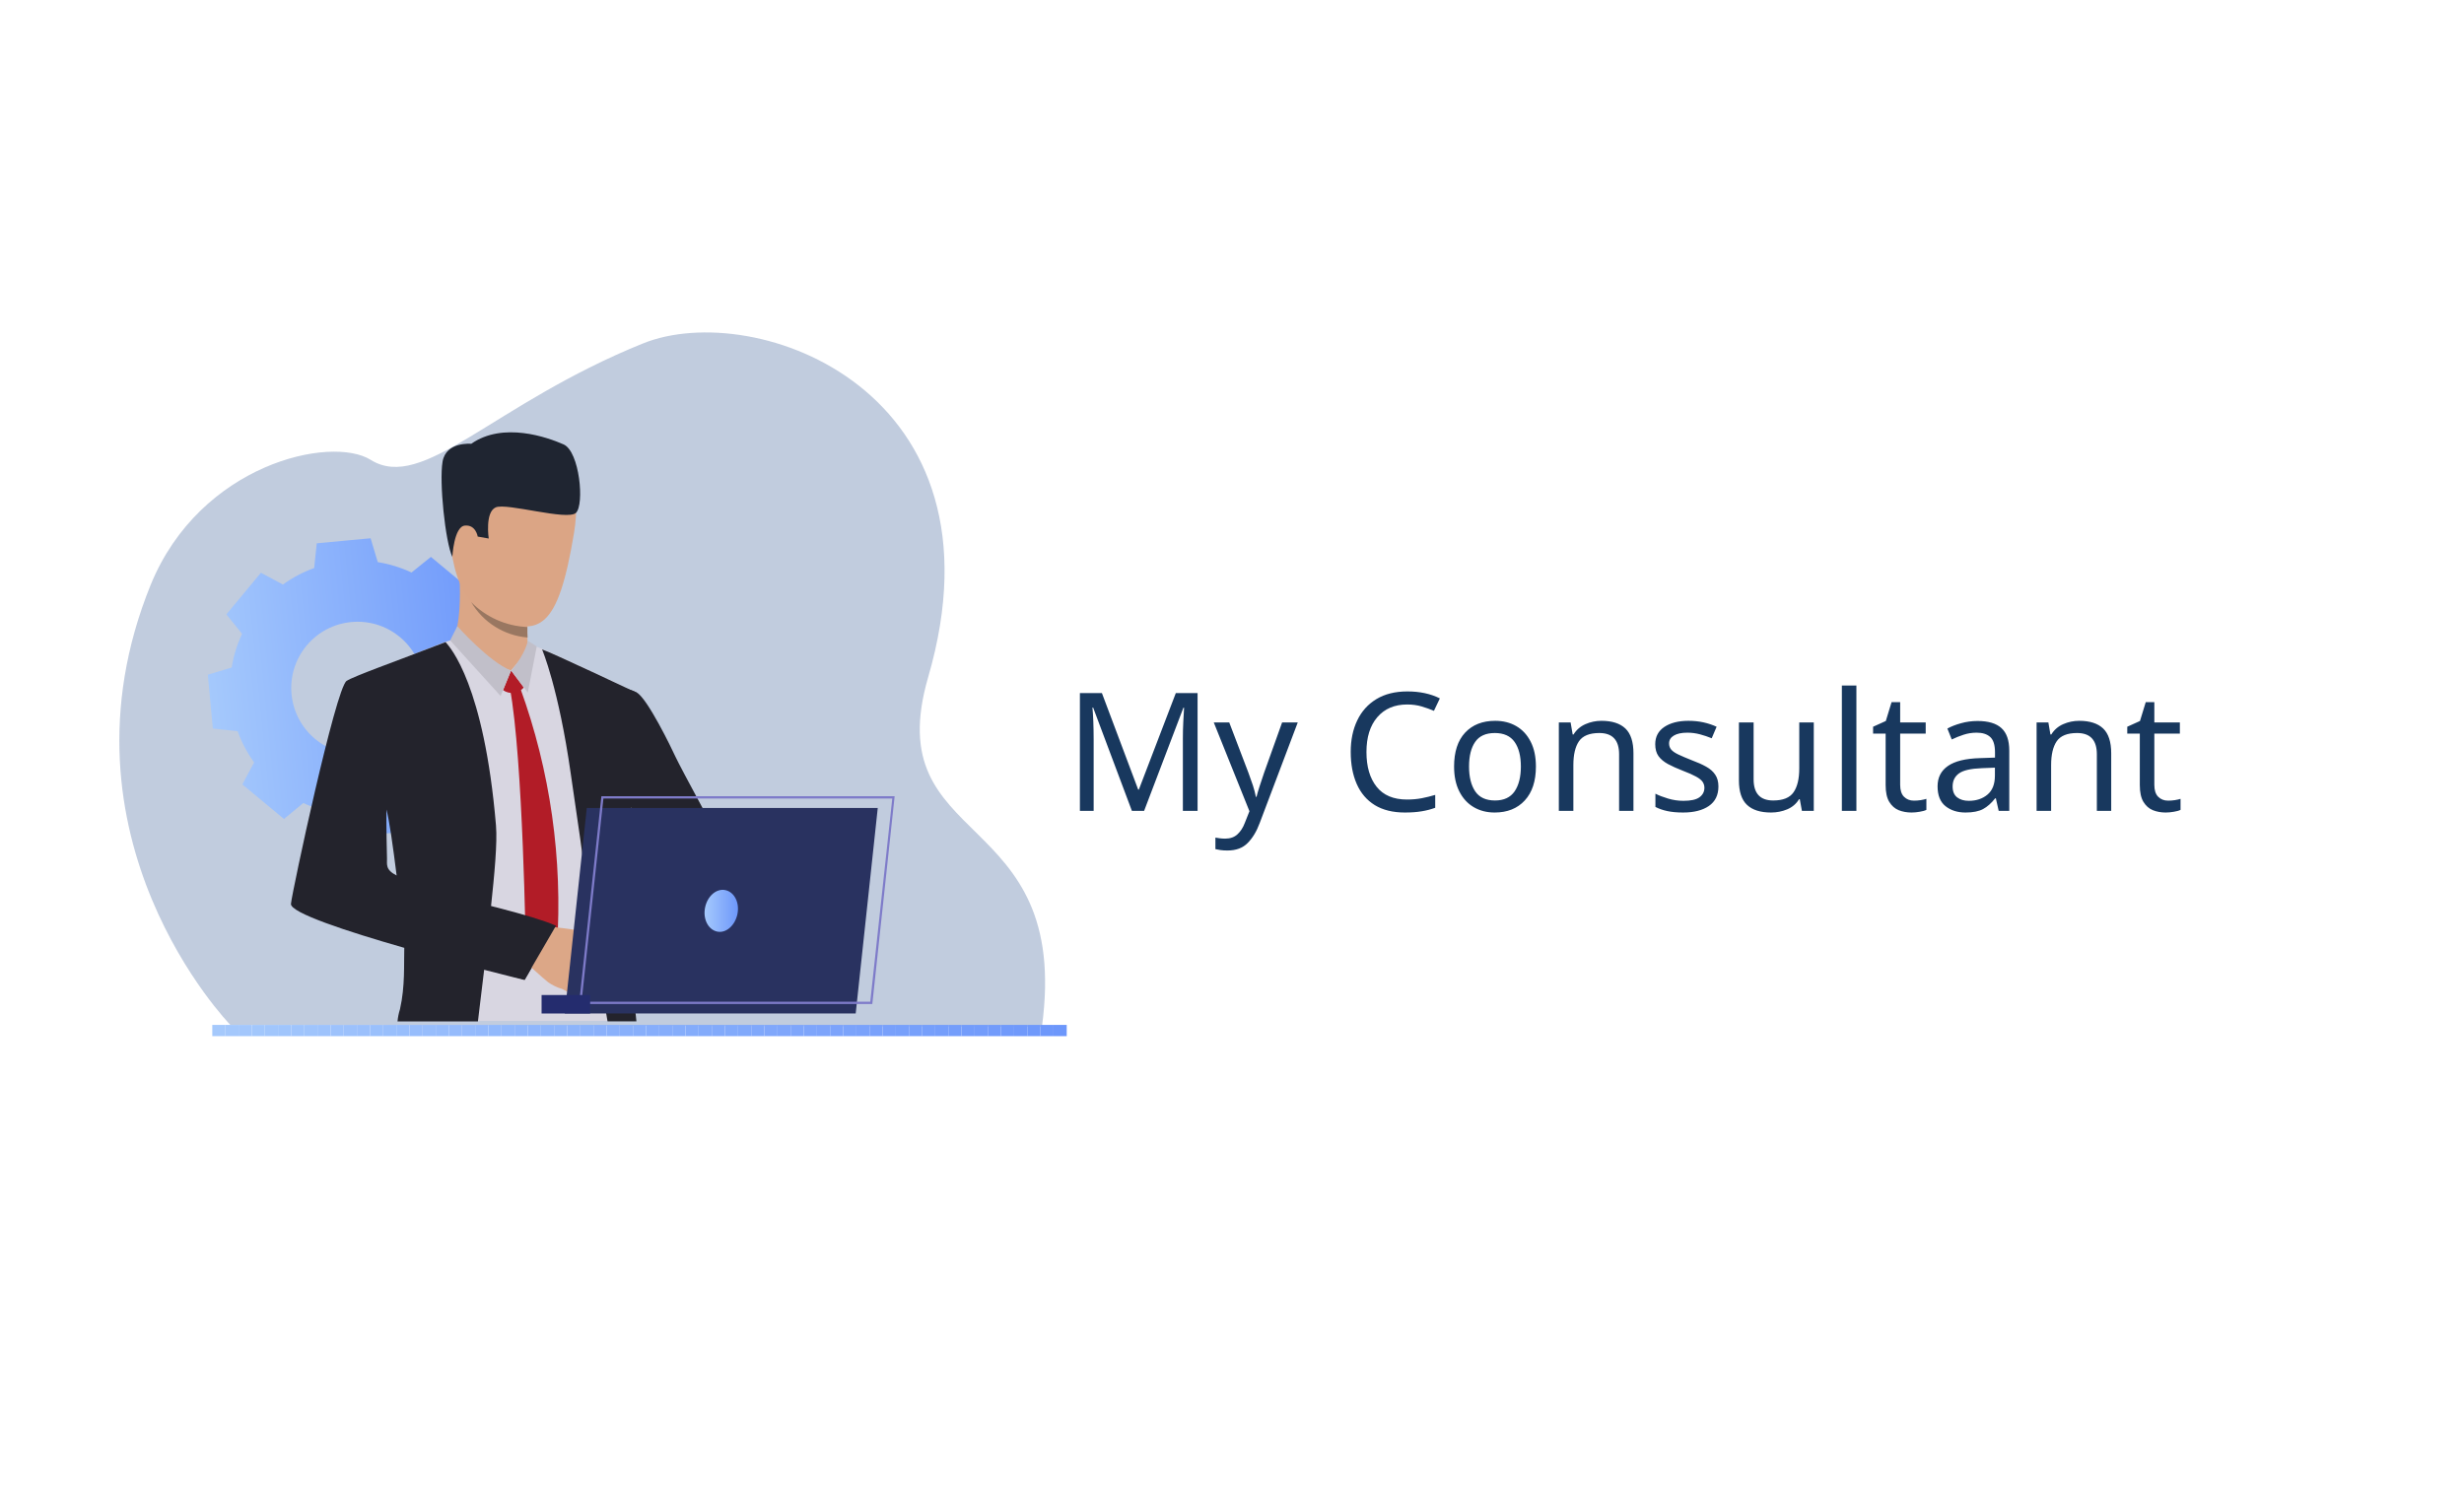
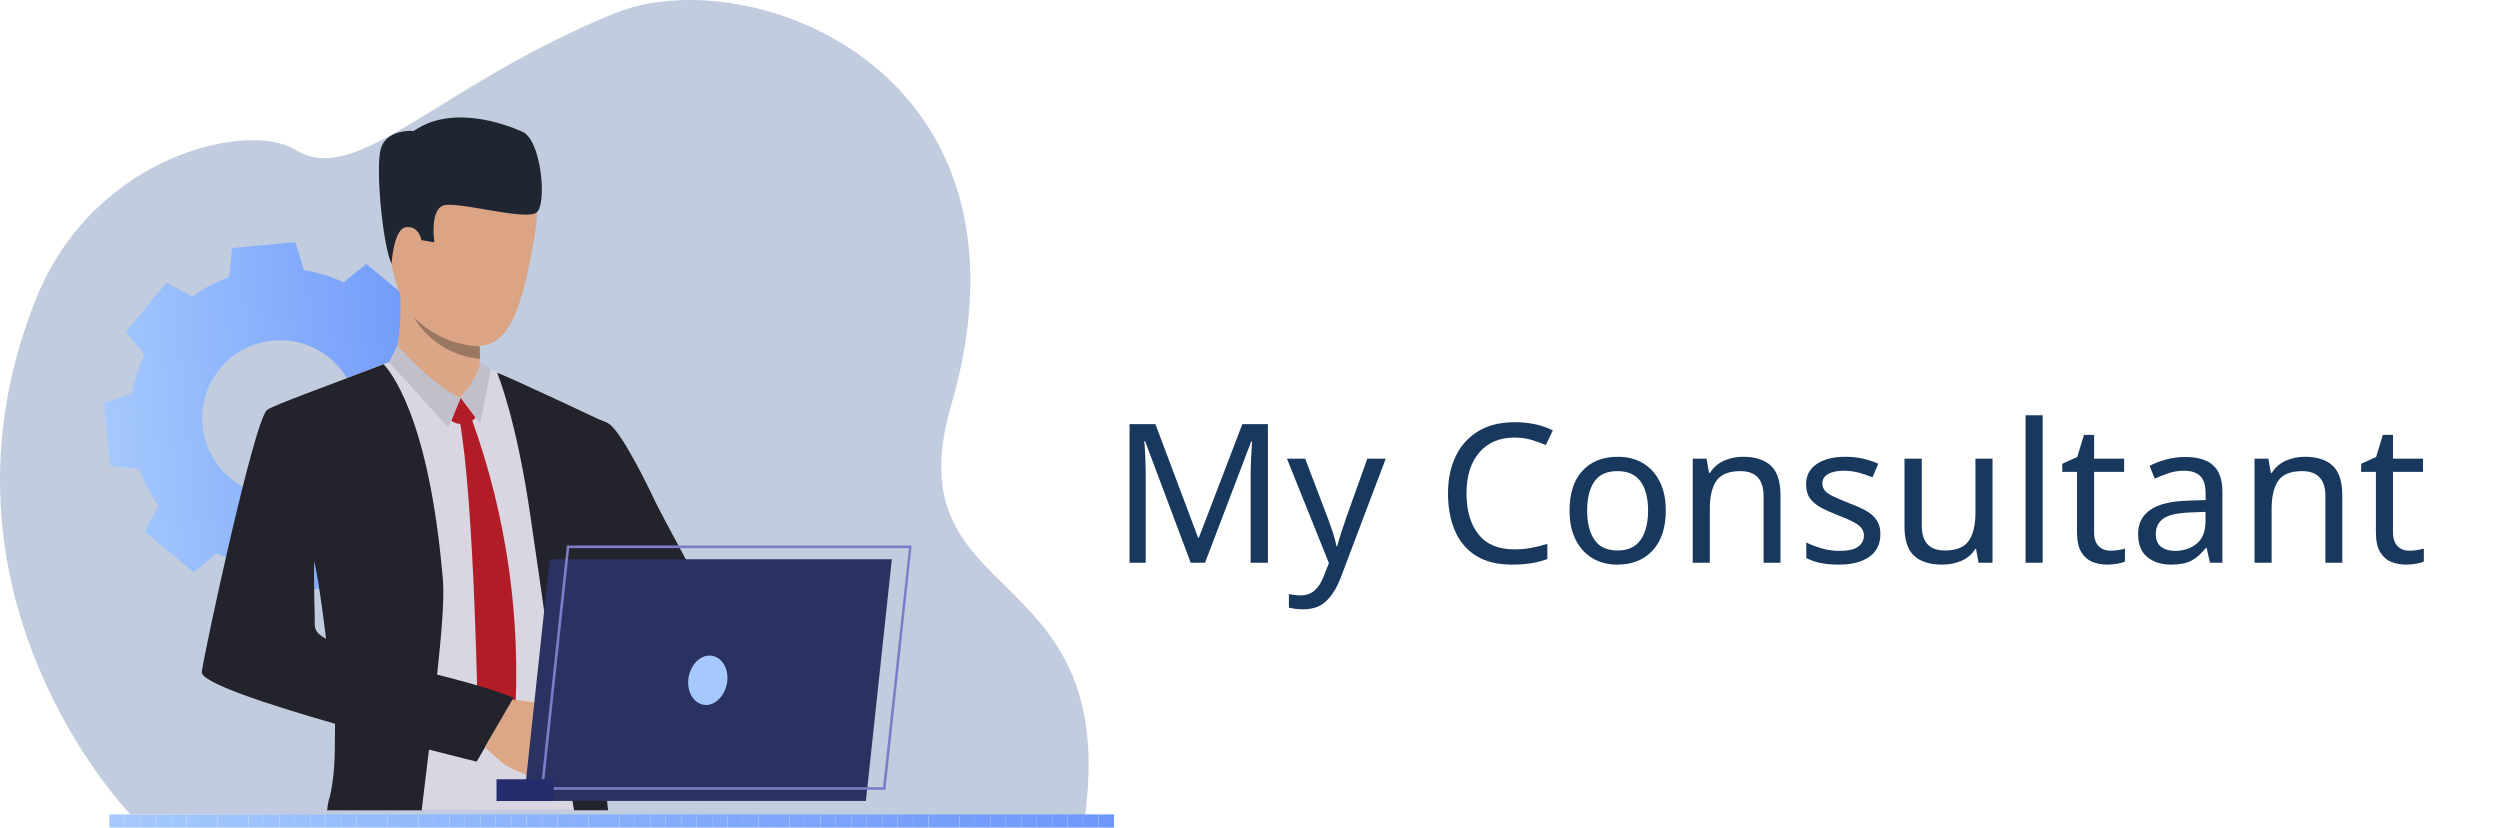
- <svg xmlns="http://www.w3.org/2000/svg" xmlns:xlink="http://www.w3.org/1999/xlink" id="svg1329" version="1.1" viewBox="0 0 447.91 270.19">
-   <defs id="defs1138">
+ <svg xmlns="http://www.w3.org/2000/svg" xmlns:xlink="http://www.w3.org/1999/xlink" id="svg1462" version="1.1" viewBox="0 0 150 49.656" height="49.656mm" width="150mm">
+   <defs id="defs1456">
    <style id="style1127">.cls-1{fill:none;}.cls-2{fill:#768eb5;opacity:0.45;}.cls-3{fill:url(#linear-gradient);}.cls-4{fill:#d8d6e1;}.cls-5{fill:#23232c;}.cls-6{fill:#dba686;}.cls-7{fill:#b21c27;}.cls-8{fill:#c1bfc9;}.cls-9{fill:#dca787;}.cls-10{fill:#dba585;}.cls-11{fill:#1f2531;}.cls-12{fill:#997761;}.cls-13{fill:#293260;}.cls-14{fill:#7e7bc9;}.cls-15{fill:#242c6e;}.cls-16{clip-path:url(#clip-path);}.cls-17{fill:#a5c9fc;}.cls-18{fill:#a4c8fc;}.cls-19{fill:#a3c7fc;}.cls-20{fill:#a2c7fc;}.cls-21{fill:#a1c6fc;}.cls-22{fill:#a0c5fc;}.cls-23{fill:#9fc4fc;}.cls-24{fill:#9ec3fc;}.cls-25{fill:#9dc2fc;}.cls-26{fill:#9cc1fc;}.cls-27{fill:#9bc0fc;}.cls-28{fill:#9ac0fc;}.cls-29{fill:#99bffc;}.cls-30{fill:#98befc;}.cls-31{fill:#97bdfc;}.cls-32{fill:#96bcfc;}.cls-33{fill:#95bbfc;}.cls-34{fill:#94bafc;}.cls-35{fill:#93b9fc;}.cls-36{fill:#92b9fc;}.cls-37{fill:#91b8fc;}.cls-38{fill:#90b7fc;}.cls-39{fill:#8fb6fc;}.cls-40{fill:#8eb5fb;}.cls-41{fill:#8db4fb;}.cls-42{fill:#8cb3fb;}.cls-43{fill:#8bb1fb;}.cls-44{fill:#8ab1fb;}.cls-45{fill:#89b0fb;}.cls-46{fill:#88affb;}.cls-47{fill:#87aefb;}.cls-48{fill:#86adfb;}.cls-49{fill:#85adfb;}.cls-50{fill:#84acfb;}.cls-51{fill:#83abfb;}.cls-52{fill:#82aafb;}.cls-53{fill:#81a9fb;}.cls-54{fill:#80a8fb;}.cls-55{fill:#80a7fb;}.cls-56{fill:#7fa6fb;}.cls-57{fill:#7ea5fb;}.cls-58{fill:#7da4fb;}.cls-59{fill:#7ca3fb;}.cls-60{fill:#7ba3fb;}.cls-61{fill:#7aa2fb;}.cls-62{fill:#79a1fb;}.cls-63{fill:#78a0fb;}.cls-64{fill:#77a0fb;}.cls-65{fill:#769ffb;}.cls-66{fill:#759efb;}.cls-67{fill:#749dfb;}.cls-68{fill:#739cfb;}.cls-69{fill:#729bfb;}.cls-70{fill:#719afb;}.cls-71{fill:#7099fb;}.cls-72{fill:#6f99fb;}.cls-73{fill:#6e98fb;}.cls-74{fill:#6d97fb;}.cls-75{fill:url(#linear-gradient-2);}.cls-76{font-size:30px;fill:#18385e;font-family:Andor-PersonalUse, Andor;}.cls-77{letter-spacing:-0.02em;}</style>
-     <linearGradient gradientUnits="userSpaceOnUse" gradientTransform="matrix(0.99, -0.1, 0.1, 0.99, 212.29, -745.88)" y2="851.31" x2="-208.65" y1="851.31" x1="-262.43" id="linear-gradient">
+     <linearGradient gradientUnits="userSpaceOnUse" gradientTransform="matrix(0.99,-0.1,0.1,0.99,212.29,-745.88)" y2="851.31" x2="-208.65" y1="851.31" x1="-262.43" id="linear-gradient">
      <stop id="stop1129" stop-color="#a5c9fc" offset="0" />
      <stop id="stop1131" stop-color="#6d97fb" offset="1" />
    </linearGradient>
    <clipPath id="clip-path">
      <rect id="rect1134" height="2.04" width="155.32" y="186.34" x="38.59" class="cls-1" />
    </clipPath>
-     <linearGradient xlink:href="#linear-gradient" gradientTransform="matrix(1, 0, 0, 1, 0, 0)" y2="165.58" x2="134.15" y1="165.58" x1="128.07" id="linear-gradient-2" />
+     <linearGradient xlink:href="#linear-gradient" y2="165.58" x2="134.15" y1="165.58" x1="128.07" id="linear-gradient-2" />
+     <linearGradient y2="851.31" x2="-208.65" y1="851.31" x1="-262.43" gradientTransform="matrix(0.99,-0.1,0.1,0.99,212.29,-745.88)" gradientUnits="userSpaceOnUse" id="linearGradient1669" xlink:href="#linear-gradient" />
  </defs>
-   <g id="Character">
-     <path id="path1142" d="M41.86,186.33s-33.12-34-14.47-80c9-22,32.79-27.23,40-22.72,9.53,5.95,22.16-10.12,49.47-21.16,20.53-8.3,67,8.62,51.87,60.65-9.18,31.57,26.15,23.26,20.67,63.6Z" class="cls-2" />
-     <path id="path1144" d="M85.93,134.91a23,23,0,0,0,1.9-6.14l4.33-1.3-.46-4.89-.45-4.89-4.5-.48a22.76,22.76,0,0,0-3-5.68l2.14-4-3.78-3.14-3.78-3.14-3.52,2.84a23.33,23.33,0,0,0-6.14-1.89l-1.3-4.33-4.89.45-4.9.46-.47,4.5a22.76,22.76,0,0,0-5.68,3l-4-2.15-3.14,3.79-3.14,3.78L44,115.24a23.26,23.26,0,0,0-1.89,6.13l-4.33,1.3.45,4.9.46,4.89,4.5.48a23.24,23.24,0,0,0,3,5.68l-2.14,4,3.79,3.14,3.78,3.14L55.14,146a22.92,22.92,0,0,0,6.13,1.9l1.3,4.33,4.9-.46,4.89-.45.48-4.5a22.94,22.94,0,0,0,5.68-3l4,2.14,3.14-3.78,3.14-3.78Zm-28.65-.56a12.05,12.05,0,1,1,17-1.58A12.05,12.05,0,0,1,57.28,134.35Z" class="cls-3" />
-     <path id="path1146" d="M114.67,139.61q.54-7.32.75-13.69c-1.17-.62-2.59-1.35-3.72-1.89-3.5-1.66-8.38-3.91-11.51-5.34-1.83-.85-3.63-1.46-3.63-1.46S84.05,116,83,116.09a32.52,32.52,0,0,0-3.93,1.35c-4.44,1.68-13,5.11-14.35,6.09-2,1.43-9.15,36.46-9.34,38.84s9.72,5.48,18.89,7.9c0,3.55-.07,8.53-.15,13.07,0,.77,0,1.54-.05,2.28h40.14c0-.78-.1-1.55-.14-2.28,0-.1,0-.19,0-.29-.15-3.07-.75-8.58-.6-14A48.57,48.57,0,0,1,114,161C114,150.25,114.67,139.61,114.67,139.61Zm-50.9,20.6c.07-4.56,6.14-13.05,6.14-13.05s.28-.12.28-.11a3.11,3.11,0,0,0,.32,0l.95-.89c.22.81,2.23,12.27,2.72,18.94C68.48,163.94,63.74,162.38,63.77,160.21Z" class="cls-4" />
-     <path id="path1148" d="M115.41,183.34c-.26-1.9-.51-3.8-.74-5.66v0c-.08-.62-.15-1.23-.22-1.84,0,0,0-.06,0-.09-.29-2.56-.54-5-.71-7.27a23.52,23.52,0,0,1,.22-5c.7-11.5,1-23.63,1-23.63.36-5,.58-9.6.72-13.93,0,0-15.72-7.42-17.14-7.85,0,0,3,7,5.22,22.64.85,6,2.45,16.12,3.6,26.44h0c.63,5.57,1.8,11.25,2.69,16.27q.21,1.16.39,2.28h5.25C115.62,184.86,115.52,184.1,115.41,183.34Z" class="cls-5" />
-     <path id="path1150" d="M89.25,164.86c.62-5.81,1.18-11.62.91-14.79C88,124.5,81.86,117.73,81,116.74l-4.07,1.55C72.71,119.94,64.16,123,63,123.8c-2,1.43-9.87,38.16-10.11,40.53-.16,1.61,10.12,5,20.6,8-.09,2.87.18,6.93-.78,11.16a10.46,10.46,0,0,0-.45,2.22l14.62,0,.27-2.28c.28-2.29.57-4.63.86-7.11,4.38,1.13,7.36,1.86,7.36,1.86s4.12-7,5.32-9.78C100.9,167.83,95.6,166.56,89.25,164.86Zm-18.9-8.8c-.14-5.23-.11-8.88-.11-8.88.51,1.79,1.23,6.92,1.86,12C70,158.12,70.38,157.12,70.35,156.06Z" class="cls-5" />
-     <path id="path1152" d="M82.38,116.49s1.59-3,1.15-11.54c-.12-2.37,12.42,5.61,12.42,5.61s0,.81-.07,1.91c0,.46,0,1,0,1.48v.43c0,.23,0,.46,0,.69s0,.57,0,.84,0,.6.07.86a7.77,7.77,0,0,0,.46,1.68C97,119.78,87.07,119.85,82.38,116.49Z" class="cls-6" />
-     <path id="path1154" d="M92.9,121.92,95.21,125a2.81,2.81,0,0,1-3.76.48Z" class="cls-7" />
-     <path id="path1156" d="M94.59,125.16a115.58,115.58,0,0,1,6.66,47L98.58,177l-3-4.13s-.49-34.9-2.89-47.77Z" class="cls-7" />
-     <path id="path1158" d="M95.37,119l-2.47,2.89s-4-.77-5.14-2.84S95.37,119,95.37,119Z" class="cls-6" />
-     <path id="path1160" d="M95.94,116.49s-.29,2.21-3,5.43l3,4,1.63-8.39Z" class="cls-8" />
-     <path id="path1162" d="M83.13,113.84s5.75,6.5,9.77,8.08L91,126.54l-9.17-10.11Z" class="cls-8" />
-     <path id="path1164" d="M142.19,172.63s-7.62-7.4-12.62-8.63c-2.32-.57-5.36-3.76-8.26-7.51-1-1.24-1.89-2.53-2.78-3.82h0c-3.55-5.13-6.33-10-6.33-10s-10.49-12.3-2.07-17.78c0,0,3.61-.08,5.59,1s6.37,10.17,7.11,11.78,8.71,16.5,9.24,16.84a22.69,22.69,0,0,0,4.62,3.28c3.9,2.1,10,8.25,10,8.25Z" class="cls-5" />
-     <path id="path1166" d="M105.59,181.18a4.9,4.9,0,0,1-1.52-.28s-.8-.52-1.39-.84a3.51,3.51,0,0,0-.46-.24,8.79,8.79,0,0,1-2.56-1.22c-1-.76-4.28-3.82-4.28-3.82l2.12-3.25,1-3.22s7.62.76,8.64,1.37a2.68,2.68,0,0,1,.28.18,11.53,11.53,0,0,1,1.55,1.74c.15.14,1.47,1.56,1.4,2.13a1.91,1.91,0,0,1-1,1.56,4.5,4.5,0,0,1-1.08,2.25,2.82,2.82,0,0,1-1.45,2S106.45,181,105.59,181.18Z" class="cls-9" />
-     <path id="path1168" d="M93.45,82.92S107.23,79.6,104.33,97s-6.21,18.86-14.6,15.38-7.81-14.63-8.31-20.09S89.05,83.18,93.45,82.92Z" class="cls-10" />
-     <path id="path1170" d="M86.22,95c-.21-1.53-3.25-2-3.46.26s1.47,6.31,2.62,5.9S86.5,97.11,86.22,95Z" class="cls-10" />
-     <path id="path1172" d="M82.23,101.25s.27-5.49,2.27-5.69,2.34,2,2.34,2l2,.35s-.71-4.79,1.27-5.66,13,2.46,14.58,1,.68-11.16-2.24-12.45-11-4.17-16.79-.11c0,0-4.58-.45-5.21,3.25S80.94,98.52,82.23,101.25Z" class="cls-11" />
-     <path id="path1174" d="M101.07,168.31l-5.69,9.78s-15.06-3.88-18.58-4.87l8-9.57S96.69,166.36,101.07,168.31Z" class="cls-5" />
-     <path id="path1176" d="M95.9,115.91h0a13.15,13.15,0,0,1-10.25-6.44A15.23,15.23,0,0,0,95.86,114v.43c0,.23,0,.46,0,.69S95.89,115.64,95.9,115.91Z" class="cls-12" />
-     <path id="path1178" d="M111.76,160.28c8.57,8.82,19.88,19.92,19.88,19.92l4.42-8.4S126,160,119.2,152.16A14.3,14.3,0,0,0,111.76,160.28Z" class="cls-10" />
-     <path id="path1180" d="M106.47,172.13a25.9,25.9,0,0,1,2.91,1.61c.6.5,3,2.33,3.63,2.76s-.89,1.65-5.25-.24S106.47,172.13,106.47,172.13Z" class="cls-10" />
-     <polygon id="polygon1182" points="106.67 146.9 102.66 184.26 155.55 184.26 159.56 146.9 106.67 146.9" class="cls-13" />
-     <path id="path1184" d="M158.57,182.54H105.26l4.06-37.77h53.31Zm-52.85-.41H158.2l4-36.95H109.69Z" class="cls-14" />
-     <rect id="rect1186" transform="translate(205.73 365.17) rotate(180)" height="3.36" width="8.83" y="180.9" x="98.45" class="cls-15" />
-     <g id="g1318" clip-path="url(#clip-path)" class="cls-16">
-       <rect id="rect1188" height="2.04" width="2.39" y="186.34" x="38.59" class="cls-17" />
-       <rect id="rect1190" height="2.04" width="2.39" y="186.34" x="40.98" class="cls-18" />
-       <rect id="rect1192" height="2.04" width="2.39" y="186.34" x="43.37" class="cls-19" />
-       <rect id="rect1194" height="2.04" width="2.39" y="186.34" x="45.76" class="cls-20" />
-       <rect id="rect1196" height="2.04" width="2.39" y="186.34" x="48.15" class="cls-21" />
-       <rect id="rect1198" height="2.04" width="2.39" y="186.34" x="50.54" class="cls-22" />
-       <rect id="rect1200" height="2.04" width="2.39" y="186.34" x="52.93" class="cls-23" />
-       <rect id="rect1202" height="2.04" width="2.39" y="186.34" x="55.32" class="cls-23" />
-       <rect id="rect1204" height="2.04" width="2.39" y="186.34" x="57.71" class="cls-24" />
-       <rect id="rect1206" height="2.04" width="2.39" y="186.34" x="60.1" class="cls-25" />
-       <rect id="rect1208" height="2.04" width="2.39" y="186.34" x="62.49" class="cls-26" />
-       <rect id="rect1210" height="2.04" width="2.39" y="186.34" x="64.88" class="cls-27" />
-       <rect id="rect1212" height="2.04" width="2.39" y="186.34" x="67.27" class="cls-28" />
-       <rect id="rect1214" height="2.04" width="2.39" y="186.34" x="69.66" class="cls-29" />
-       <rect id="rect1216" height="2.04" width="2.39" y="186.34" x="72.05" class="cls-30" />
-       <rect id="rect1218" height="2.04" width="2.39" y="186.34" x="74.44" class="cls-31" />
-       <rect id="rect1220" height="2.04" width="2.39" y="186.34" x="76.82" class="cls-31" />
-       <rect id="rect1222" height="2.04" width="2.39" y="186.34" x="79.21" class="cls-32" />
-       <rect id="rect1224" height="2.04" width="2.39" y="186.34" x="81.6" class="cls-33" />
-       <rect id="rect1226" height="2.04" width="2.39" y="186.34" x="83.99" class="cls-34" />
-       <rect id="rect1228" height="2.04" width="2.39" y="186.34" x="86.38" class="cls-35" />
-       <rect id="rect1230" height="2.04" width="2.39" y="186.34" x="88.77" class="cls-36" />
-       <rect id="rect1232" height="2.04" width="2.39" y="186.34" x="91.16" class="cls-37" />
-       <rect id="rect1234" height="2.04" width="2.39" y="186.34" x="93.55" class="cls-38" />
-       <rect id="rect1236" height="2.04" width="2.39" y="186.34" x="95.94" class="cls-39" />
-       <rect id="rect1238" height="2.04" width="2.39" y="186.34" x="98.33" class="cls-40" />
-       <rect id="rect1240" height="2.04" width="2.39" y="186.34" x="100.72" class="cls-40" />
-       <rect id="rect1242" height="2.04" width="2.39" y="186.34" x="103.11" class="cls-41" />
-       <rect id="rect1244" height="2.04" width="2.39" y="186.34" x="105.5" class="cls-42" />
-       <rect id="rect1246" height="2.04" width="2.39" y="186.34" x="107.89" class="cls-43" />
-       <rect id="rect1248" height="2.04" width="2.39" y="186.34" x="110.28" class="cls-44" />
-       <rect id="rect1250" height="2.04" width="2.39" y="186.34" x="112.67" class="cls-45" />
-       <rect id="rect1252" height="2.04" width="2.39" y="186.34" x="115.06" class="cls-46" />
-       <rect id="rect1254" height="2.04" width="2.39" y="186.34" x="117.45" class="cls-47" />
-       <rect id="rect1256" height="2.04" width="2.39" y="186.34" x="119.84" class="cls-48" />
-       <rect id="rect1258" height="2.04" width="2.39" y="186.34" x="122.22" class="cls-49" />
-       <rect id="rect1260" height="2.04" width="2.39" y="186.34" x="124.61" class="cls-50" />
-       <rect id="rect1262" height="2.04" width="2.39" y="186.34" x="127" class="cls-51" />
-       <rect id="rect1264" height="2.04" width="2.39" y="186.34" x="129.39" class="cls-52" />
-       <rect id="rect1266" height="2.04" width="2.39" y="186.34" x="131.78" class="cls-52" />
-       <rect id="rect1268" height="2.04" width="2.39" y="186.34" x="134.17" class="cls-53" />
-       <rect id="rect1270" height="2.04" width="2.39" y="186.34" x="136.56" class="cls-54" />
-       <rect id="rect1272" height="2.04" width="2.39" y="186.34" x="138.95" class="cls-55" />
-       <rect id="rect1274" height="2.04" width="2.39" y="186.34" x="141.34" class="cls-56" />
-       <rect id="rect1276" height="2.04" width="2.39" y="186.34" x="143.73" class="cls-56" />
-       <rect id="rect1278" height="2.04" width="2.39" y="186.34" x="146.12" class="cls-57" />
-       <rect id="rect1280" height="2.04" width="2.39" y="186.34" x="148.51" class="cls-58" />
-       <rect id="rect1282" height="2.04" width="2.39" y="186.34" x="150.9" class="cls-59" />
-       <rect id="rect1284" height="2.04" width="2.39" y="186.34" x="153.29" class="cls-60" />
-       <rect id="rect1286" height="2.04" width="2.39" y="186.34" x="155.68" class="cls-61" />
-       <rect id="rect1288" height="2.04" width="2.39" y="186.34" x="158.07" class="cls-62" />
-       <rect id="rect1290" height="2.04" width="2.39" y="186.34" x="160.46" class="cls-63" />
-       <rect id="rect1292" height="2.04" width="2.39" y="186.34" x="162.85" class="cls-64" />
-       <rect id="rect1294" height="2.04" width="2.39" y="186.34" x="165.24" class="cls-64" />
-       <rect id="rect1296" height="2.04" width="2.39" y="186.34" x="167.62" class="cls-65" />
-       <rect id="rect1298" height="2.04" width="2.39" y="186.34" x="170.01" class="cls-66" />
-       <rect id="rect1300" height="2.04" width="2.39" y="186.34" x="172.4" class="cls-67" />
-       <rect id="rect1302" height="2.04" width="2.39" y="186.34" x="174.79" class="cls-68" />
-       <rect id="rect1304" height="2.04" width="2.39" y="186.34" x="177.18" class="cls-68" />
-       <rect id="rect1306" height="2.04" width="2.39" y="186.34" x="179.57" class="cls-69" />
-       <rect id="rect1308" height="2.04" width="2.39" y="186.34" x="181.96" class="cls-70" />
-       <rect id="rect1310" height="2.04" width="2.39" y="186.34" x="184.35" class="cls-71" />
-       <rect id="rect1312" height="2.04" width="2.39" y="186.34" x="186.74" class="cls-72" />
-       <rect id="rect1314" height="2.04" width="2.39" y="186.34" x="189.13" class="cls-73" />
-       <rect id="rect1316" height="2.04" width="2.39" y="186.34" x="191.52" class="cls-74" />
+   <g transform="translate(-11.61773,-200.7893)" id="layer1">
+     <g transform="matrix(0.3881318,0,0,0.3881318,3.197566,177.3293)" id="Character">
+       <path id="path1142" d="m 41.86,186.33 c 0,0 -33.12,-34 -14.47,-80 9,-22 32.79,-27.23 40,-22.72 9.53,5.95 22.16,-10.12 49.47,-21.16 20.53,-8.3 67,8.62 51.87,60.65 -9.18,31.57 26.15,23.26 20.67,63.6 z" class="cls-2" />
+       <path style="fill:url(#linearGradient1669)" id="path1144" d="m 85.93,134.91 a 23,23 0 0 0 1.9,-6.14 l 4.33,-1.3 -0.46,-4.89 -0.45,-4.89 -4.5,-0.48 a 22.76,22.76 0 0 0 -3,-5.68 l 2.14,-4 -3.78,-3.14 -3.78,-3.14 -3.52,2.84 a 23.33,23.33 0 0 0 -6.14,-1.89 l -1.3,-4.33 -4.89,0.45 -4.9,0.46 -0.47,4.5 a 22.76,22.76 0 0 0 -5.68,3 l -4,-2.15 -3.14,3.79 -3.14,3.78 2.85,3.54 a 23.26,23.26 0 0 0 -1.89,6.13 l -4.33,1.3 0.45,4.9 0.46,4.89 4.5,0.48 a 23.24,23.24 0 0 0 3,5.68 l -2.14,4 3.79,3.14 3.78,3.14 3.52,-2.9 a 22.92,22.92 0 0 0 6.13,1.9 l 1.3,4.33 4.9,-0.46 4.89,-0.45 0.48,-4.5 a 22.94,22.94 0 0 0 5.68,-3 l 4,2.14 3.14,-3.78 3.14,-3.78 z m -28.65,-0.56 a 12.05,12.05 0 1 1 17,-1.58 12.05,12.05 0 0 1 -17,1.58 z" class="cls-3" />
+       <path id="path1146" d="m 114.67,139.61 q 0.54,-7.32 0.75,-13.69 c -1.17,-0.62 -2.59,-1.35 -3.72,-1.89 -3.5,-1.66 -8.38,-3.91 -11.51,-5.34 -1.83,-0.85 -3.63,-1.46 -3.63,-1.46 0,0 -12.51,-1.23 -13.56,-1.14 a 32.52,32.52 0 0 0 -3.93,1.35 c -4.44,1.68 -13,5.11 -14.35,6.09 -2,1.43 -9.15,36.46 -9.34,38.84 -0.19,2.38 9.72,5.48 18.89,7.9 0,3.55 -0.07,8.53 -0.15,13.07 0,0.77 0,1.54 -0.05,2.28 h 40.14 c 0,-0.78 -0.1,-1.55 -0.14,-2.28 0,-0.1 0,-0.19 0,-0.29 -0.15,-3.07 -0.75,-8.58 -0.6,-14 A 48.57,48.57 0 0 1 114,161 c 0,-10.75 0.67,-21.39 0.67,-21.39 z m -50.9,20.6 c 0.07,-4.56 6.14,-13.05 6.14,-13.05 0,0 0.28,-0.12 0.28,-0.11 a 3.11,3.11 0 0 0 0.32,0 l 0.95,-0.89 c 0.22,0.81 2.23,12.27 2.72,18.94 -5.7,-1.16 -10.44,-2.72 -10.41,-4.89 z" class="cls-4" />
+       <path id="path1148" d="m 115.41,183.34 c -0.26,-1.9 -0.51,-3.8 -0.74,-5.66 v 0 c -0.08,-0.62 -0.15,-1.23 -0.22,-1.84 0,0 0,-0.06 0,-0.09 -0.29,-2.56 -0.54,-5 -0.71,-7.27 a 23.52,23.52 0 0 1 0.22,-5 c 0.7,-11.5 1,-23.63 1,-23.63 0.36,-5 0.58,-9.6 0.72,-13.93 0,0 -15.72,-7.42 -17.14,-7.85 0,0 3,7 5.22,22.64 0.85,6 2.45,16.12 3.6,26.44 v 0 c 0.63,5.57 1.8,11.25 2.69,16.27 q 0.21,1.16 0.39,2.28 h 5.25 c -0.07,-0.84 -0.17,-1.6 -0.28,-2.36 z" class="cls-5" />
+       <path id="path1150" d="m 89.25,164.86 c 0.62,-5.81 1.18,-11.62 0.91,-14.79 C 88,124.5 81.86,117.73 81,116.74 l -4.07,1.55 C 72.71,119.94 64.16,123 63,123.8 c -2,1.43 -9.87,38.16 -10.11,40.53 -0.16,1.61 10.12,5 20.6,8 -0.09,2.87 0.18,6.93 -0.78,11.16 a 10.46,10.46 0 0 0 -0.45,2.22 h 14.62 l 0.27,-2.28 c 0.28,-2.29 0.57,-4.63 0.86,-7.11 4.38,1.13 7.36,1.86 7.36,1.86 0,0 4.12,-7 5.32,-9.78 0.21,-0.57 -5.09,-1.84 -11.44,-3.54 z m -18.9,-8.8 c -0.14,-5.23 -0.11,-8.88 -0.11,-8.88 0.51,1.79 1.23,6.92 1.86,12 -2.1,-1.06 -1.72,-2.06 -1.75,-3.12 z" class="cls-5" />
+       <path id="path1152" d="m 82.38,116.49 c 0,0 1.59,-3 1.15,-11.54 -0.12,-2.37 12.42,5.61 12.42,5.61 0,0 0,0.81 -0.07,1.91 0,0.46 0,1 0,1.48 v 0.43 c 0,0.23 0,0.46 0,0.69 0,0.23 0,0.57 0,0.84 0,0.27 0,0.6 0.07,0.86 a 7.77,7.77 0 0 0 0.46,1.68 c 0.59,1.33 -9.34,1.4 -14.03,-1.96 z" class="cls-6" />
+       <path id="path1154" d="m 92.9,121.92 2.31,3.08 a 2.81,2.81 0 0 1 -3.76,0.48 z" class="cls-7" />
+       <path id="path1156" d="m 94.59,125.16 a 115.58,115.58 0 0 1 6.66,47 l -2.67,4.84 -3,-4.13 c 0,0 -0.49,-34.9 -2.89,-47.77 z" class="cls-7" />
+       <path id="path1158" d="m 95.37,119 -2.47,2.89 c 0,0 -4,-0.77 -5.14,-2.84 -1.14,-2.07 7.61,-0.05 7.61,-0.05 z" class="cls-6" />
+       <path id="path1160" d="m 95.94,116.49 c 0,0 -0.29,2.21 -3,5.43 l 3,4 1.63,-8.39 z" class="cls-8" />
+       <path id="path1162" d="m 83.13,113.84 c 0,0 5.75,6.5 9.77,8.08 l -1.9,4.62 -9.17,-10.11 z" class="cls-8" />
+       <path id="path1164" d="m 142.19,172.63 c 0,0 -7.62,-7.4 -12.62,-8.63 -2.32,-0.57 -5.36,-3.76 -8.26,-7.51 -1,-1.24 -1.89,-2.53 -2.78,-3.82 v 0 c -3.55,-5.13 -6.33,-10 -6.33,-10 0,0 -10.49,-12.3 -2.07,-17.78 0,0 3.61,-0.08 5.59,1 1.98,1.08 6.37,10.17 7.11,11.78 0.74,1.61 8.71,16.5 9.24,16.84 a 22.69,22.69 0 0 0 4.62,3.28 c 3.9,2.1 10,8.25 10,8.25 z" class="cls-5" />
+       <path id="path1166" d="m 105.59,181.18 a 4.9,4.9 0 0 1 -1.52,-0.28 c 0,0 -0.8,-0.52 -1.39,-0.84 a 3.51,3.51 0 0 0 -0.46,-0.24 8.79,8.79 0 0 1 -2.56,-1.22 c -1,-0.76 -4.28,-3.82 -4.28,-3.82 l 2.12,-3.25 1,-3.22 c 0,0 7.62,0.76 8.64,1.37 a 2.68,2.68 0 0 1 0.28,0.18 11.53,11.53 0 0 1 1.55,1.74 c 0.15,0.14 1.47,1.56 1.4,2.13 a 1.91,1.91 0 0 1 -1,1.56 4.5,4.5 0 0 1 -1.08,2.25 2.82,2.82 0 0 1 -1.45,2 c 0,0 -0.39,1.46 -1.25,1.64 z" class="cls-9" />
+       <path id="path1168" d="m 93.45,82.92 c 0,0 13.78,-3.32 10.88,14.08 -2.9,17.4 -6.21,18.86 -14.6,15.38 -8.39,-3.48 -7.81,-14.63 -8.31,-20.09 -0.5,-5.46 7.63,-9.11 12.03,-9.37 z" class="cls-10" />
+       <path id="path1170" d="m 86.22,95 c -0.21,-1.53 -3.25,-2 -3.46,0.26 -0.21,2.26 1.47,6.31 2.62,5.9 1.15,-0.41 1.12,-4.05 0.84,-6.16 z" class="cls-10" />
+       <path id="path1172" d="m 82.23,101.25 c 0,0 0.27,-5.49 2.27,-5.69 2,-0.2 2.34,2 2.34,2 l 2,0.35 c 0,0 -0.71,-4.79 1.27,-5.66 1.98,-0.87 13,2.46 14.58,1 1.58,-1.46 0.68,-11.16 -2.24,-12.45 -2.92,-1.29 -11,-4.17 -16.79,-0.11 0,0 -4.58,-0.45 -5.21,3.25 -0.63,3.7 0.49,14.58 1.78,17.31 z" class="cls-11" />
+       <path id="path1174" d="m 101.07,168.31 -5.69,9.78 c 0,0 -15.06,-3.88 -18.58,-4.87 l 8,-9.57 c 0,0 11.89,2.71 16.27,4.66 z" class="cls-5" />
+       <path id="path1176" d="m 95.9,115.91 v 0 A 13.15,13.15 0 0 1 85.65,109.47 15.23,15.23 0 0 0 95.86,114 v 0.43 c 0,0.23 0,0.46 0,0.69 0,0.23 0.03,0.52 0.04,0.79 z" class="cls-12" />
+       <path id="path1178" d="m 111.76,160.28 c 8.57,8.82 19.88,19.92 19.88,19.92 l 4.42,-8.4 c 0,0 -10.06,-11.8 -16.86,-19.64 a 14.3,14.3 0 0 0 -7.44,8.12 z" class="cls-10" />
+       <path id="path1180" d="m 106.47,172.13 a 25.9,25.9 0 0 1 2.91,1.61 c 0.6,0.5 3,2.33 3.63,2.76 0.63,0.43 -0.89,1.65 -5.25,-0.24 -4.36,-1.89 -1.29,-4.13 -1.29,-4.13 z" class="cls-10" />
+       <polygon id="polygon1182" points="102.66,184.26 155.55,184.26 159.56,146.9 106.67,146.9 " class="cls-13" />
+       <path id="path1184" d="m 158.57,182.54 h -53.31 l 4.06,-37.77 h 53.31 z m -52.85,-0.41 h 52.48 l 4,-36.95 h -52.51 z" class="cls-14" />
+       <rect id="rect1186" transform="rotate(180,102.865,182.585)" height="3.36" width="8.83" y="180.9" x="98.45" class="cls-15" />
+       <g id="g1318" clip-path="url(#clip-path)" class="cls-16">
+         <rect id="rect1188" height="2.04" width="2.39" y="186.34" x="38.59" class="cls-17" />
+         <rect id="rect1190" height="2.04" width="2.39" y="186.34" x="40.98" class="cls-18" />
+         <rect id="rect1192" height="2.04" width="2.39" y="186.34" x="43.37" class="cls-19" />
+         <rect id="rect1194" height="2.04" width="2.39" y="186.34" x="45.76" class="cls-20" />
+         <rect id="rect1196" height="2.04" width="2.39" y="186.34" x="48.15" class="cls-21" />
+         <rect id="rect1198" height="2.04" width="2.39" y="186.34" x="50.54" class="cls-22" />
+         <rect id="rect1200" height="2.04" width="2.39" y="186.34" x="52.93" class="cls-23" />
+         <rect id="rect1202" height="2.04" width="2.39" y="186.34" x="55.32" class="cls-23" />
+         <rect id="rect1204" height="2.04" width="2.39" y="186.34" x="57.71" class="cls-24" />
+         <rect id="rect1206" height="2.04" width="2.39" y="186.34" x="60.1" class="cls-25" />
+         <rect id="rect1208" height="2.04" width="2.39" y="186.34" x="62.49" class="cls-26" />
+         <rect id="rect1210" height="2.04" width="2.39" y="186.34" x="64.88" class="cls-27" />
+         <rect id="rect1212" height="2.04" width="2.39" y="186.34" x="67.27" class="cls-28" />
+         <rect id="rect1214" height="2.04" width="2.39" y="186.34" x="69.66" class="cls-29" />
+         <rect id="rect1216" height="2.04" width="2.39" y="186.34" x="72.05" class="cls-30" />
+         <rect id="rect1218" height="2.04" width="2.39" y="186.34" x="74.44" class="cls-31" />
+         <rect id="rect1220" height="2.04" width="2.39" y="186.34" x="76.82" class="cls-31" />
+         <rect id="rect1222" height="2.04" width="2.39" y="186.34" x="79.21" class="cls-32" />
+         <rect id="rect1224" height="2.04" width="2.39" y="186.34" x="81.6" class="cls-33" />
+         <rect id="rect1226" height="2.04" width="2.39" y="186.34" x="83.99" class="cls-34" />
+         <rect id="rect1228" height="2.04" width="2.39" y="186.34" x="86.38" class="cls-35" />
+         <rect id="rect1230" height="2.04" width="2.39" y="186.34" x="88.77" class="cls-36" />
+         <rect id="rect1232" height="2.04" width="2.39" y="186.34" x="91.16" class="cls-37" />
+         <rect id="rect1234" height="2.04" width="2.39" y="186.34" x="93.55" class="cls-38" />
+         <rect id="rect1236" height="2.04" width="2.39" y="186.34" x="95.94" class="cls-39" />
+         <rect id="rect1238" height="2.04" width="2.39" y="186.34" x="98.33" class="cls-40" />
+         <rect id="rect1240" height="2.04" width="2.39" y="186.34" x="100.72" class="cls-40" />
+         <rect id="rect1242" height="2.04" width="2.39" y="186.34" x="103.11" class="cls-41" />
+         <rect id="rect1244" height="2.04" width="2.39" y="186.34" x="105.5" class="cls-42" />
+         <rect id="rect1246" height="2.04" width="2.39" y="186.34" x="107.89" class="cls-43" />
+         <rect id="rect1248" height="2.04" width="2.39" y="186.34" x="110.28" class="cls-44" />
+         <rect id="rect1250" height="2.04" width="2.39" y="186.34" x="112.67" class="cls-45" />
+         <rect id="rect1252" height="2.04" width="2.39" y="186.34" x="115.06" class="cls-46" />
+         <rect id="rect1254" height="2.04" width="2.39" y="186.34" x="117.45" class="cls-47" />
+         <rect id="rect1256" height="2.04" width="2.39" y="186.34" x="119.84" class="cls-48" />
+         <rect id="rect1258" height="2.04" width="2.39" y="186.34" x="122.22" class="cls-49" />
+         <rect id="rect1260" height="2.04" width="2.39" y="186.34" x="124.61" class="cls-50" />
+         <rect id="rect1262" height="2.04" width="2.39" y="186.34" x="127" class="cls-51" />
+         <rect id="rect1264" height="2.04" width="2.39" y="186.34" x="129.39" class="cls-52" />
+         <rect id="rect1266" height="2.04" width="2.39" y="186.34" x="131.78" class="cls-52" />
+         <rect id="rect1268" height="2.04" width="2.39" y="186.34" x="134.17" class="cls-53" />
+         <rect id="rect1270" height="2.04" width="2.39" y="186.34" x="136.56" class="cls-54" />
+         <rect id="rect1272" height="2.04" width="2.39" y="186.34" x="138.95" class="cls-55" />
+         <rect id="rect1274" height="2.04" width="2.39" y="186.34" x="141.34" class="cls-56" />
+         <rect id="rect1276" height="2.04" width="2.39" y="186.34" x="143.73" class="cls-56" />
+         <rect id="rect1278" height="2.04" width="2.39" y="186.34" x="146.12" class="cls-57" />
+         <rect id="rect1280" height="2.04" width="2.39" y="186.34" x="148.51" class="cls-58" />
+         <rect id="rect1282" height="2.04" width="2.39" y="186.34" x="150.9" class="cls-59" />
+         <rect id="rect1284" height="2.04" width="2.39" y="186.34" x="153.29" class="cls-60" />
+         <rect id="rect1286" height="2.04" width="2.39" y="186.34" x="155.68" class="cls-61" />
+         <rect id="rect1288" height="2.04" width="2.39" y="186.34" x="158.07" class="cls-62" />
+         <rect id="rect1290" height="2.04" width="2.39" y="186.34" x="160.46" class="cls-63" />
+         <rect id="rect1292" height="2.04" width="2.39" y="186.34" x="162.85" class="cls-64" />
+         <rect id="rect1294" height="2.04" width="2.39" y="186.34" x="165.24" class="cls-64" />
+         <rect id="rect1296" height="2.04" width="2.39" y="186.34" x="167.62" class="cls-65" />
+         <rect id="rect1298" height="2.04" width="2.39" y="186.34" x="170.01" class="cls-66" />
+         <rect id="rect1300" height="2.04" width="2.39" y="186.34" x="172.4" class="cls-67" />
+         <rect id="rect1302" height="2.04" width="2.39" y="186.34" x="174.79" class="cls-68" />
+         <rect id="rect1304" height="2.04" width="2.39" y="186.34" x="177.18" class="cls-68" />
+         <rect id="rect1306" height="2.04" width="2.39" y="186.34" x="179.57" class="cls-69" />
+         <rect id="rect1308" height="2.04" width="2.39" y="186.34" x="181.96" class="cls-70" />
+         <rect id="rect1310" height="2.04" width="2.39" y="186.34" x="184.35" class="cls-71" />
+         <rect id="rect1312" height="2.04" width="2.39" y="186.34" x="186.74" class="cls-72" />
+         <rect id="rect1314" height="2.04" width="2.39" y="186.34" x="189.13" class="cls-73" />
+         <rect id="rect1316" height="2.04" width="2.39" y="186.34" x="191.52" class="cls-74" />
+       </g>
+       <path style="fill:url(#linear-gradient-2)" id="path1320" d="m 128.17,165 c -0.42,2.08 0.55,4 2.17,4.37 1.62,0.37 3.28,-1.09 3.71,-3.17 0.43,-2.08 -0.55,-4 -2.17,-4.36 -1.62,-0.36 -3.28,1.06 -3.71,3.16 z" class="cls-75" />
+       <text id="text1326" transform="translate(193.4,147.43)" class="cls-76">My Consultant<tspan id="tspan1324" y="0" x="172.32" />
+       </text>
    </g>
-     <path id="path1320" d="M128.17,165c-.42,2.08.55,4,2.17,4.37s3.28-1.09,3.71-3.17-.55-4-2.17-4.36S128.6,162.9,128.17,165Z" class="cls-75" />
-     <text id="text1326" transform="translate(193.4,147.43)" class="cls-76">My Consultant<tspan id="tspan1324" y="0" x="172.32" />
-     </text>
  </g>
</svg>
